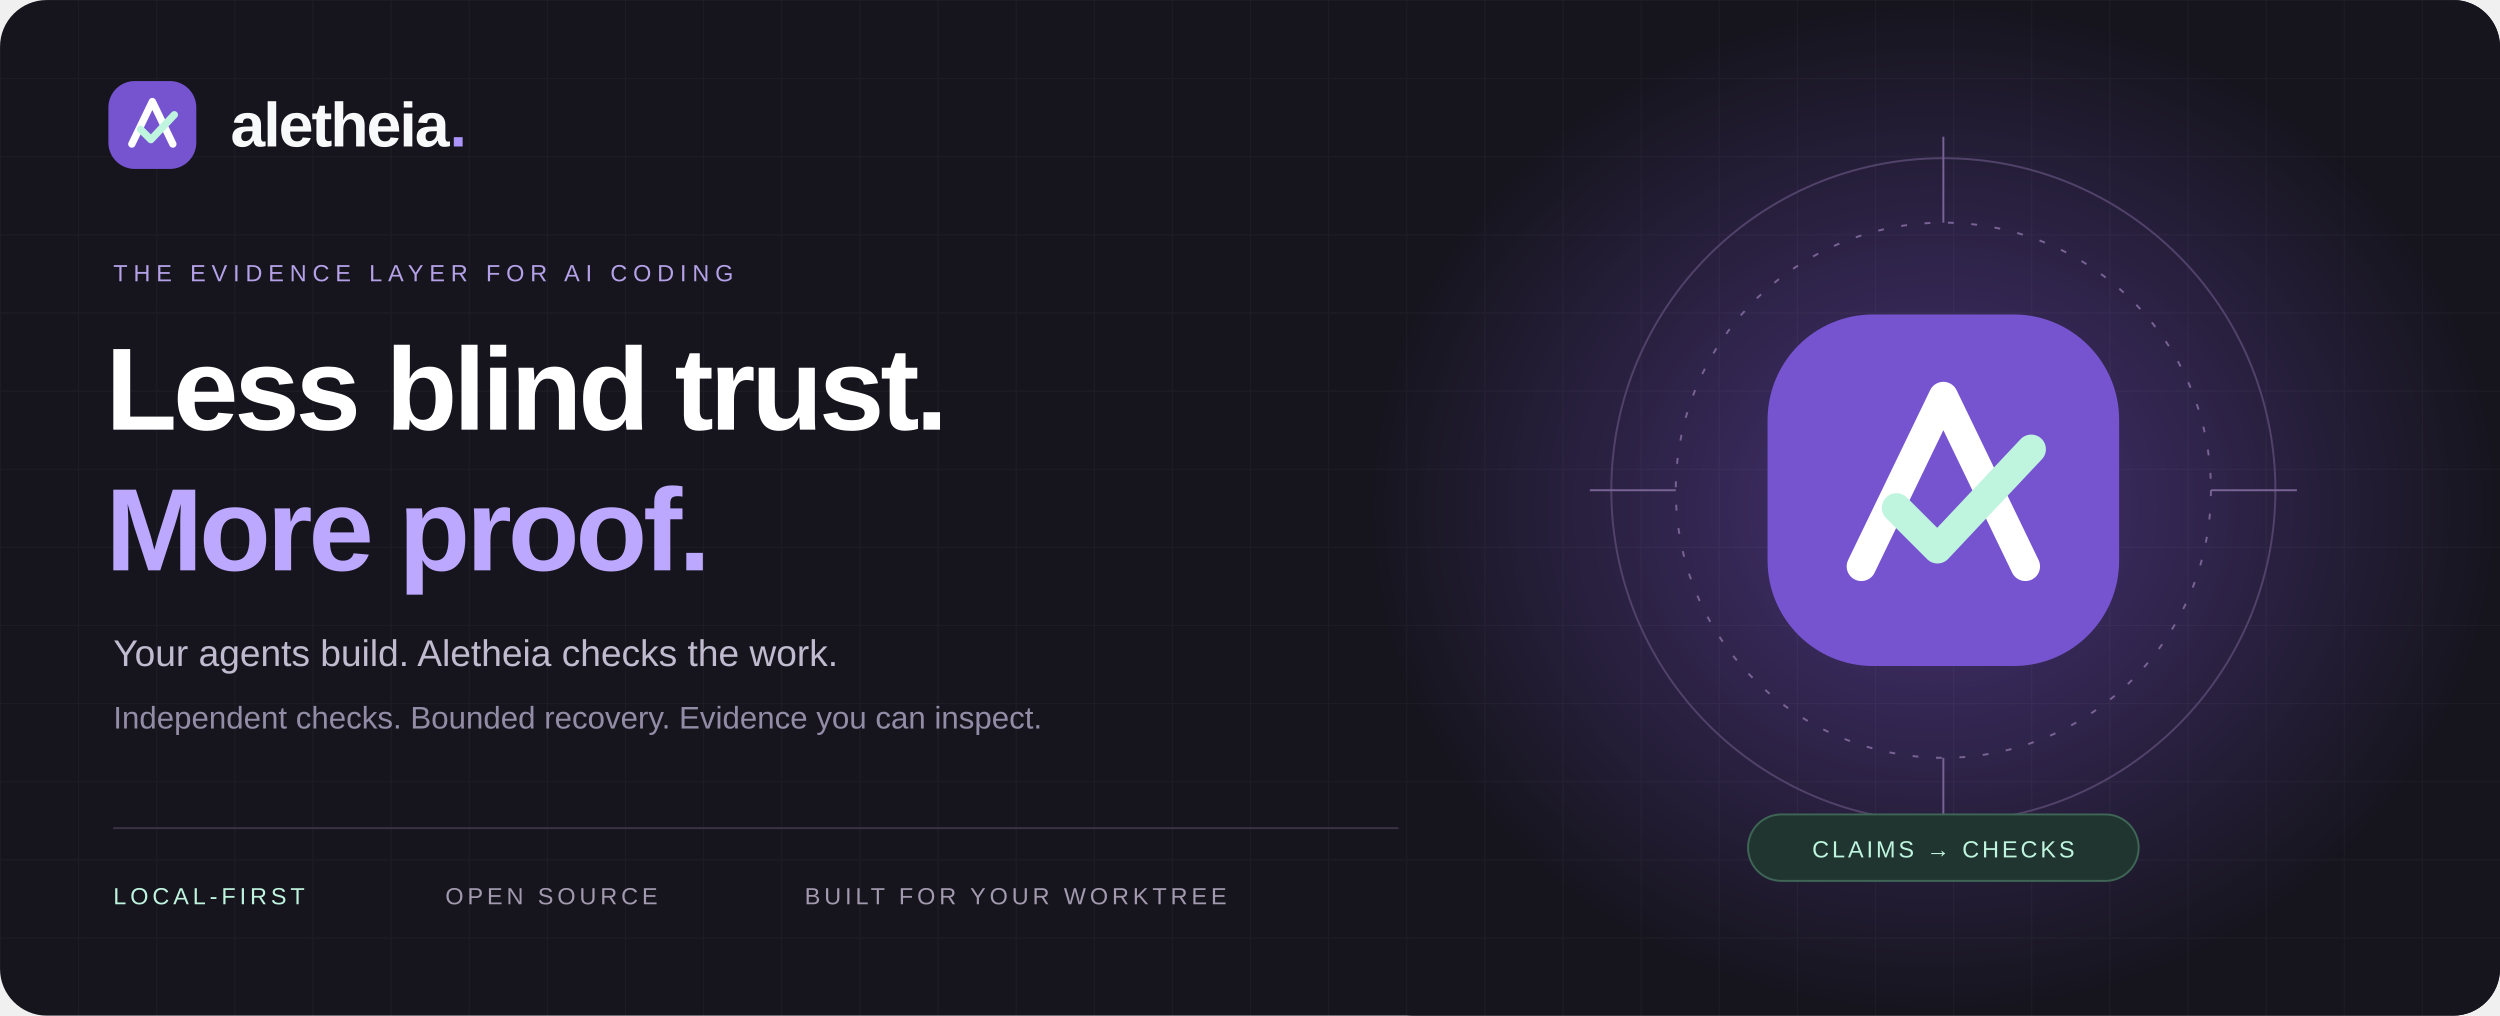
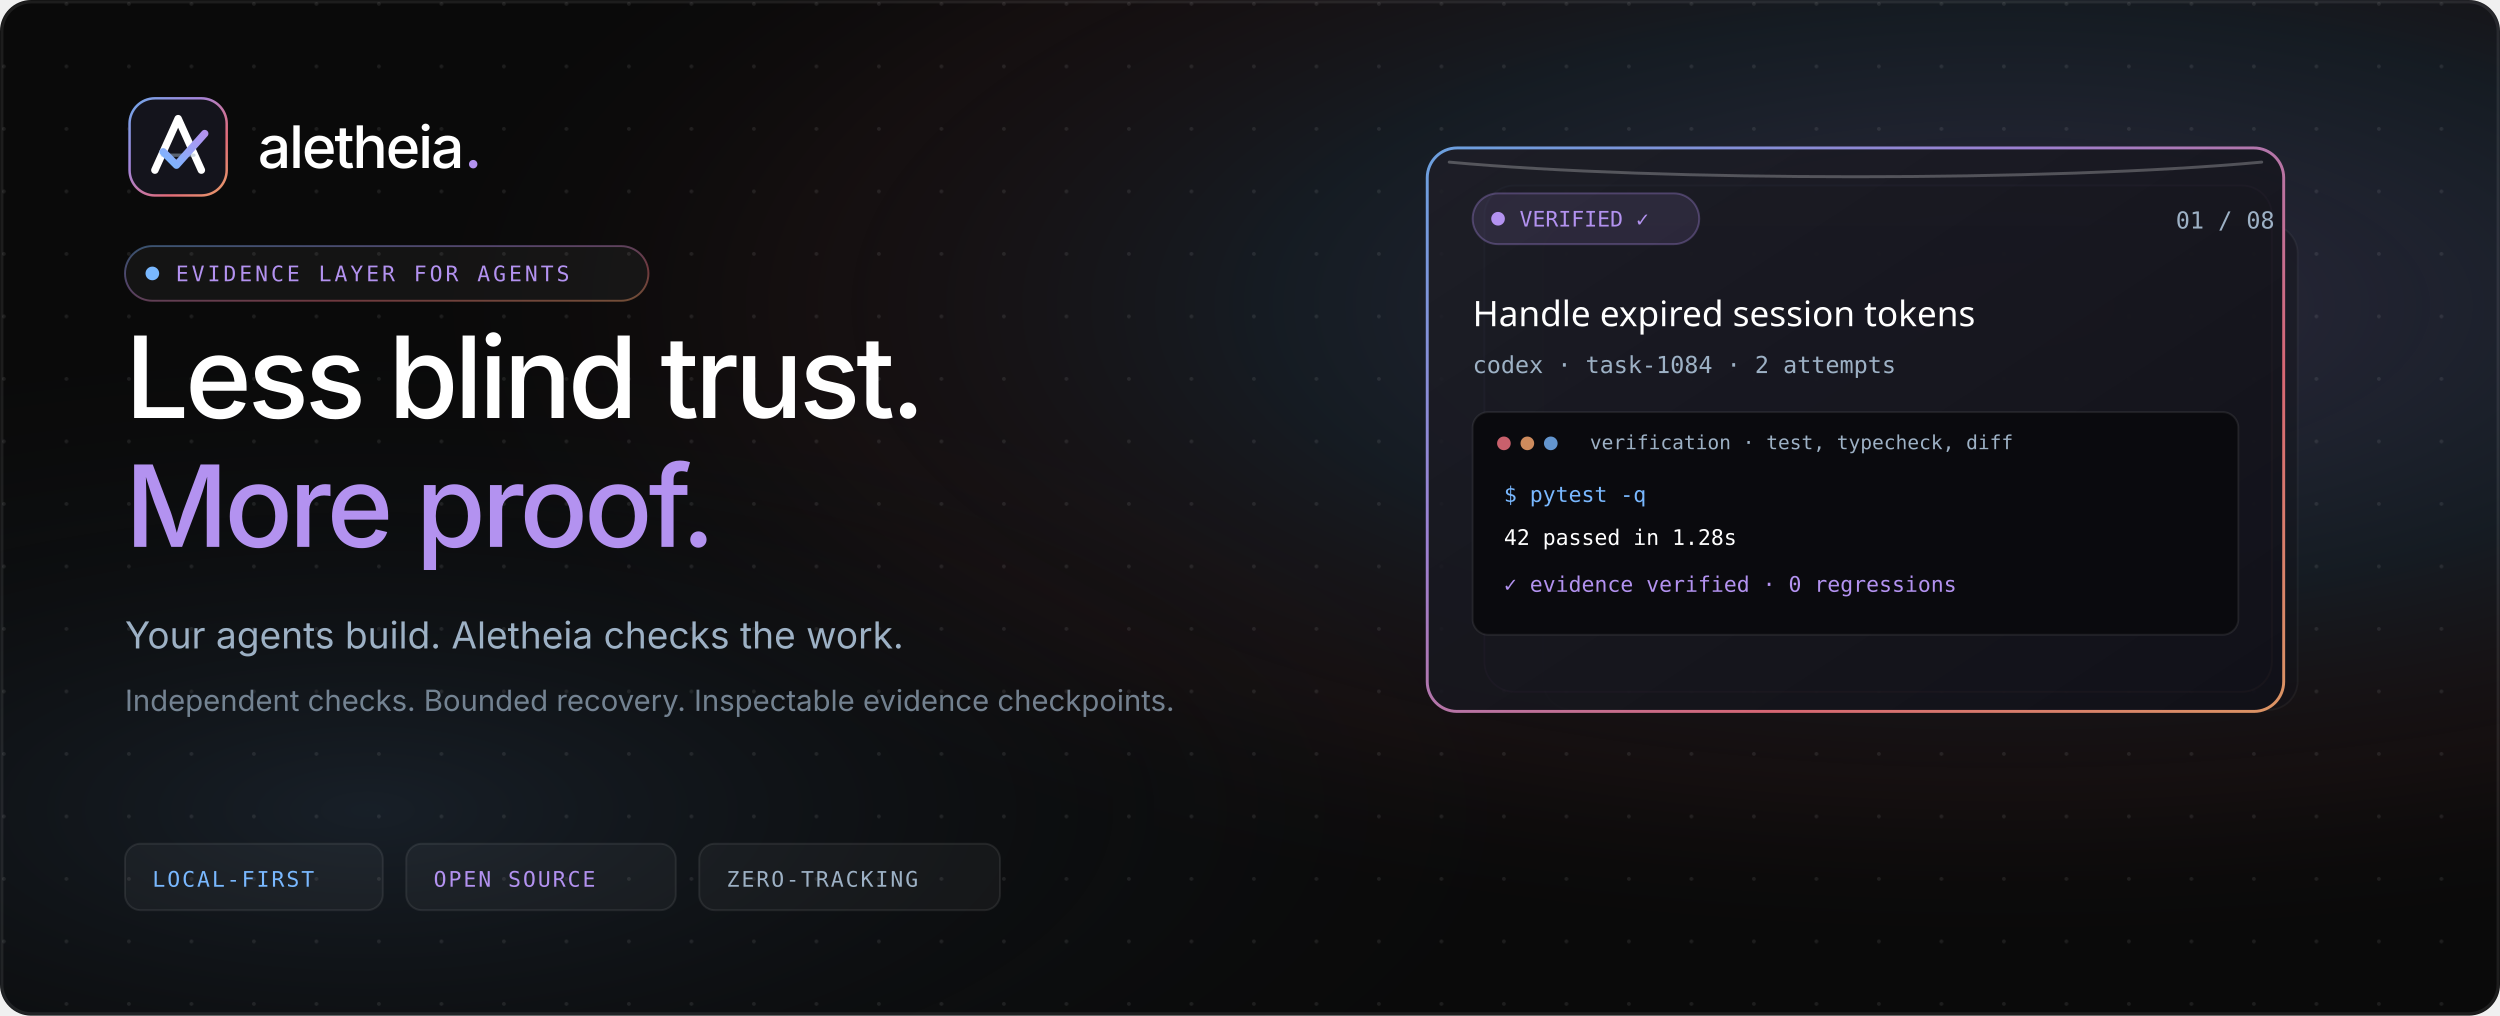
<svg xmlns="http://www.w3.org/2000/svg" width="1280" height="520" viewBox="0 0 1280 520" fill="none" role="img">
  <defs>
-     <radialGradient id="glow">
-       <stop stop-color="#473275" />
-       <stop offset="1" stop-color="#16151E" />
+     <radialGradient id="mesh-glow" cx="80%" cy="30%" r="65%">
+       <stop offset="0%" stop-color="#B392F0" stop-opacity="0.22" />
+       <stop offset="45%" stop-color="#79B8FF" stop-opacity="0.10" />
+       <stop offset="75%" stop-color="#F97583" stop-opacity="0.04" />
+       <stop offset="100%" stop-color="#0A0A0A" stop-opacity="0" />
    </radialGradient>
-     <pattern id="grid" width="40" height="40" patternUnits="userSpaceOnUse">
-       <path d="M40 0H0V40" stroke="#FFFFFF" stroke-opacity=".035" />
+     <radialGradient id="left-glow" cx="15%" cy="80%" r="50%">
+       <stop offset="0%" stop-color="#79B8FF" stop-opacity="0.12" />
+       <stop offset="100%" stop-color="#0A0A0A" stop-opacity="0" />
+     </radialGradient>
+     <linearGradient id="banner-rim" x1="0%" y1="0%" x2="100%" y2="100%">
+       <stop offset="0%" stop-color="#79B8FF" />
+       <stop offset="35%" stop-color="#B392F0" />
+       <stop offset="70%" stop-color="#F97583" />
+       <stop offset="100%" stop-color="#FFAB70" />
+     </linearGradient>
+     <linearGradient id="glass-card" x1="0%" y1="0%" x2="100%" y2="100%">
+       <stop offset="0%" stop-color="#FFFFFF" stop-opacity="0.06" />
+       <stop offset="100%" stop-color="#FFFFFF" stop-opacity="0.01" />
+     </linearGradient>
+     <pattern id="dot-grid" width="32" height="32" patternUnits="userSpaceOnUse">
+       <circle cx="2" cy="2" r="1" fill="#FFFFFF" fill-opacity="0.08" />
    </pattern>
+     <linearGradient id="check-grad" x1="0%" y1="100%" x2="100%" y2="0%">
+       <stop offset="0%" stop-color="#79B8FF" />
+       <stop offset="100%" stop-color="#B392F0" />
+     </linearGradient>
  </defs>
-   <rect width="1280" height="520" rx="24" fill="#16151E" />
-   <rect x="700" width="580" height="520" rx="24" fill="url(#glow)" />
-   <rect width="1280" height="520" rx="24" fill="url(#grid)" />
-   <g transform="translate(54 40) scale(.75)">
-     <rect x="2" y="2" width="60" height="60" rx="18" fill="#7654D0" />
-     <path d="M18 45 32 16l14 29" stroke="#FFFFFF" stroke-width="5" stroke-linecap="round" stroke-linejoin="round" />
-     <path d="m24 35 7 7 16-17" stroke="#BFF5DF" stroke-width="5" stroke-linecap="round" stroke-linejoin="round" />
+   <rect width="1280" height="520" rx="16" fill="#0A0A0A" />
+   <rect width="1280" height="520" rx="16" fill="url(#mesh-glow)" />
+   <rect width="1280" height="520" rx="16" fill="url(#left-glow)" />
+   <rect width="1280" height="520" rx="16" fill="url(#dot-grid)" />
+   <rect x="1" y="1" width="1278" height="518" rx="15" stroke="#FFFFFF" stroke-opacity="0.08" stroke-width="1.5" />
+   <g transform="translate(64, 48)">
+     <g transform="scale(0.85)">
+       <rect x="2" y="2" width="60" height="60" rx="16" fill="#14141C" />
+       <rect x="2.75" y="2.75" width="58.5" height="58.5" rx="15.25" stroke="url(#banner-rim)" stroke-width="1.5" stroke-opacity="0.9" />
+       <path d="M18 46 L32 15 L46 46" stroke="#FFFFFF" stroke-width="4.5" stroke-linecap="round" stroke-linejoin="round" />
+       <path d="M22.5 37 L41.5 37" stroke="#9DB1C5" stroke-width="2" stroke-linecap="round" opacity="0.5" />
+       <path d="M23 35 L31 43 L48 24" stroke="url(#check-grad)" stroke-width="4.5" stroke-linecap="round" stroke-linejoin="round" />
+     </g>
+     <text x="68" y="38" font-family="Geist, -apple-system, BlinkMacSystemFont, sans-serif" font-size="30" font-weight="500" letter-spacing="-1" fill="#FFFFFF">aletheia<tspan fill="#B392F0">.</tspan>
+     </text>
  </g>
-   <g font-family="Arial, sans-serif">
-     <text x="118" y="75" fill="#F8F9FB" font-size="32" font-weight="700" letter-spacing="-1">aletheia<tspan fill="#AD95FF">.</tspan>
-     </text>
-     <text x="58" y="144" fill="#B5A1E8" font-size="12" letter-spacing="3">THE EVIDENCE LAYER FOR AI CODING</text>
-     <text x="54" y="220" fill="#FFFFFF" font-size="60" font-weight="700" letter-spacing="-2">Less blind trust.</text>
-     <text x="54" y="292" fill="#BDA8FF" font-size="60" font-weight="700" letter-spacing="-2">More proof.</text>
-     <text x="58" y="341" fill="#C0BBCF" font-size="19">Your agents build. Aletheia checks the work.</text>
-     <text x="58" y="373" fill="#938CA6" font-size="16">Independent checks. Bounded recovery. Evidence you can inspect.</text>
-     <path d="M58 424H716" stroke="#393244" />
-     <text x="58" y="463" fill="#BFF5DF" font-size="12" letter-spacing="2">LOCAL-FIRST</text>
-     <text x="228" y="463" fill="#A39AAF" font-size="12" letter-spacing="2">OPEN SOURCE</text>
-     <text x="412" y="463" fill="#A39AAF" font-size="12" letter-spacing="2">BUILT FOR YOUR WORKTREE</text>
+   <g transform="translate(64, 126)">
+     <rect width="268" height="28" rx="14" fill="#FFFFFF" fill-opacity="0.04" stroke="url(#banner-rim)" stroke-opacity="0.4" />
+     <circle cx="14" cy="14" r="3.5" fill="#79B8FF" />
+     <text x="26" y="18" font-family="JetBrains Mono, ui-monospace, monospace" font-size="11" font-weight="500" letter-spacing="1.5" fill="#B392F0">EVIDENCE LAYER FOR AGENTS</text>
  </g>
-   <circle cx="995" cy="251" r="170" stroke="#514269" />
-   <circle cx="995" cy="251" r="137" stroke="#786394" stroke-dasharray="3 9" />
-   <path d="M814 251h44m274 0h44M995 70v44m0 274v44" stroke="#786394" />
-   <g transform="translate(899 155) scale(3)">
-     <rect x="2" y="2" width="60" height="60" rx="18" fill="#7654D0" />
-     <path d="M18 45 32 16l14 29" stroke="#FFFFFF" stroke-width="5" stroke-linecap="round" stroke-linejoin="round" />
-     <path d="m24 35 7 7 16-17" stroke="#BFF5DF" stroke-width="5" stroke-linecap="round" stroke-linejoin="round" />
+   <g transform="translate(64, 214)">
+     <text x="0" y="0" font-family="Geist, -apple-system, BlinkMacSystemFont, sans-serif" font-size="58" font-weight="500" letter-spacing="-2" fill="#FFFFFF">Less blind trust.</text>
+     <text x="0" y="66" font-family="Geist, -apple-system, BlinkMacSystemFont, sans-serif" font-size="58" font-weight="500" letter-spacing="-2" fill="#B392F0">More proof.</text>
  </g>
-   <rect x="895" y="417" width="200" height="34" rx="17" fill="#20352F" stroke="#3E6555" />
-   <text x="995" y="439" text-anchor="middle" font-family="Arial, sans-serif" font-size="12" letter-spacing="1.5" fill="#BFF5DF">CLAIMS → CHECKS</text>
+   <text x="64" y="332" font-family="Geist, -apple-system, BlinkMacSystemFont, sans-serif" font-size="19" font-weight="400" fill="#9DB1C5">Your agents build. Aletheia checks the work.</text>
+   <text x="64" y="364" font-family="Geist, -apple-system, BlinkMacSystemFont, sans-serif" font-size="15" font-weight="400" fill="#9DB1C5" fill-opacity="0.7">Independent checks. Bounded recovery. Inspectable evidence checkpoints.</text>
+   <g transform="translate(64, 432)">
+     <g transform="translate(0, 0)">
+       <rect width="132" height="34" rx="8" fill="#FFFFFF" fill-opacity="0.04" stroke="#FFFFFF" stroke-opacity="0.08" />
+       <text x="14" y="22" font-family="JetBrains Mono, monospace" font-size="11" font-weight="500" letter-spacing="1" fill="#79B8FF">LOCAL-FIRST</text>
+     </g>
+     <g transform="translate(144, 0)">
+       <rect width="138" height="34" rx="8" fill="#FFFFFF" fill-opacity="0.04" stroke="#FFFFFF" stroke-opacity="0.08" />
+       <text x="14" y="22" font-family="JetBrains Mono, monospace" font-size="11" font-weight="500" letter-spacing="1" fill="#B392F0">OPEN SOURCE</text>
+     </g>
+     <g transform="translate(294, 0)">
+       <rect width="154" height="34" rx="8" fill="#FFFFFF" fill-opacity="0.04" stroke="#FFFFFF" stroke-opacity="0.08" />
+       <text x="14" y="22" font-family="JetBrains Mono, monospace" font-size="11" font-weight="500" letter-spacing="1" fill="#9DB1C5">ZERO-TRACKING</text>
+     </g>
+   </g>
+   <g transform="translate(730, 75)">
+     <g transform="translate(60, 40) scale(0.92)" opacity="0.45">
+       <rect width="420" height="270" rx="16" fill="#121218" stroke="#FFFFFF" stroke-opacity="0.1" />
+     </g>
+     <g transform="translate(30, 20) scale(0.96)" opacity="0.7">
+       <rect width="420" height="270" rx="16" fill="#14141E" stroke="url(#banner-rim)" stroke-opacity="0.3" />
+     </g>
+     <g transform="translate(0, 0)">
+       <rect width="440" height="290" rx="16" fill="#0E0E16" fill-opacity="0.85" />
+       <rect width="440" height="290" rx="16" fill="url(#glass-card)" />
+       <rect x="0.75" y="0.75" width="438.5" height="288.5" rx="15.25" stroke="url(#banner-rim)" stroke-width="1.5" stroke-opacity="0.85" />
+       <g transform="translate(24, 24)">
+         <rect width="116" height="26" rx="13" fill="#B392F0" fill-opacity="0.12" stroke="#B392F0" stroke-opacity="0.3" />
+         <circle cx="13" cy="13" r="3.5" fill="#B392F0" />
+         <text x="24" y="17" font-family="JetBrains Mono, monospace" font-size="11" font-weight="500" fill="#B392F0">VERIFIED ✓</text>
+         <text x="360" y="18" font-family="JetBrains Mono, monospace" font-size="12" font-weight="500" fill="#9DB1C5">01 / 08</text>
+       </g>
+       <text x="24" y="92" font-family="Geist, sans-serif" font-size="18" font-weight="500" fill="#FFFFFF">Handle expired session tokens</text>
+       <text x="24" y="116" font-family="JetBrains Mono, monospace" font-size="12" font-weight="400" fill="#9DB1C5">codex · task-1084 · 2 attempts</text>
+       <g transform="translate(24, 136)">
+         <rect width="392" height="114" rx="8" fill="#0A0A0E" stroke="#FFFFFF" stroke-opacity="0.08" />
+         <circle cx="16" cy="16" r="3.5" fill="#F97583" opacity="0.8" />
+         <circle cx="28" cy="16" r="3.5" fill="#FFAB70" opacity="0.8" />
+         <circle cx="40" cy="16" r="3.5" fill="#79B8FF" opacity="0.8" />
+         <text x="60" y="19" font-family="JetBrains Mono, monospace" font-size="10" fill="#9DB1C5">verification · test, typecheck, diff</text>
+         <text x="16" y="46" font-family="JetBrains Mono, monospace" font-size="11" fill="#79B8FF">$ pytest -q</text>
+         <text x="16" y="68" font-family="JetBrains Mono, monospace" font-size="11" fill="#FFFFFF">42 passed in 1.28s</text>
+         <text x="16" y="92" font-family="JetBrains Mono, monospace" font-size="11" fill="#B392F0">✓ evidence verified · 0 regressions</text>
+       </g>
+     </g>
+     <path d="M 12 8 C 120 18, 320 18, 428 8" stroke="#FFFFFF" stroke-opacity="0.25" stroke-width="1.5" stroke-linecap="round" />
+   </g>
</svg>
